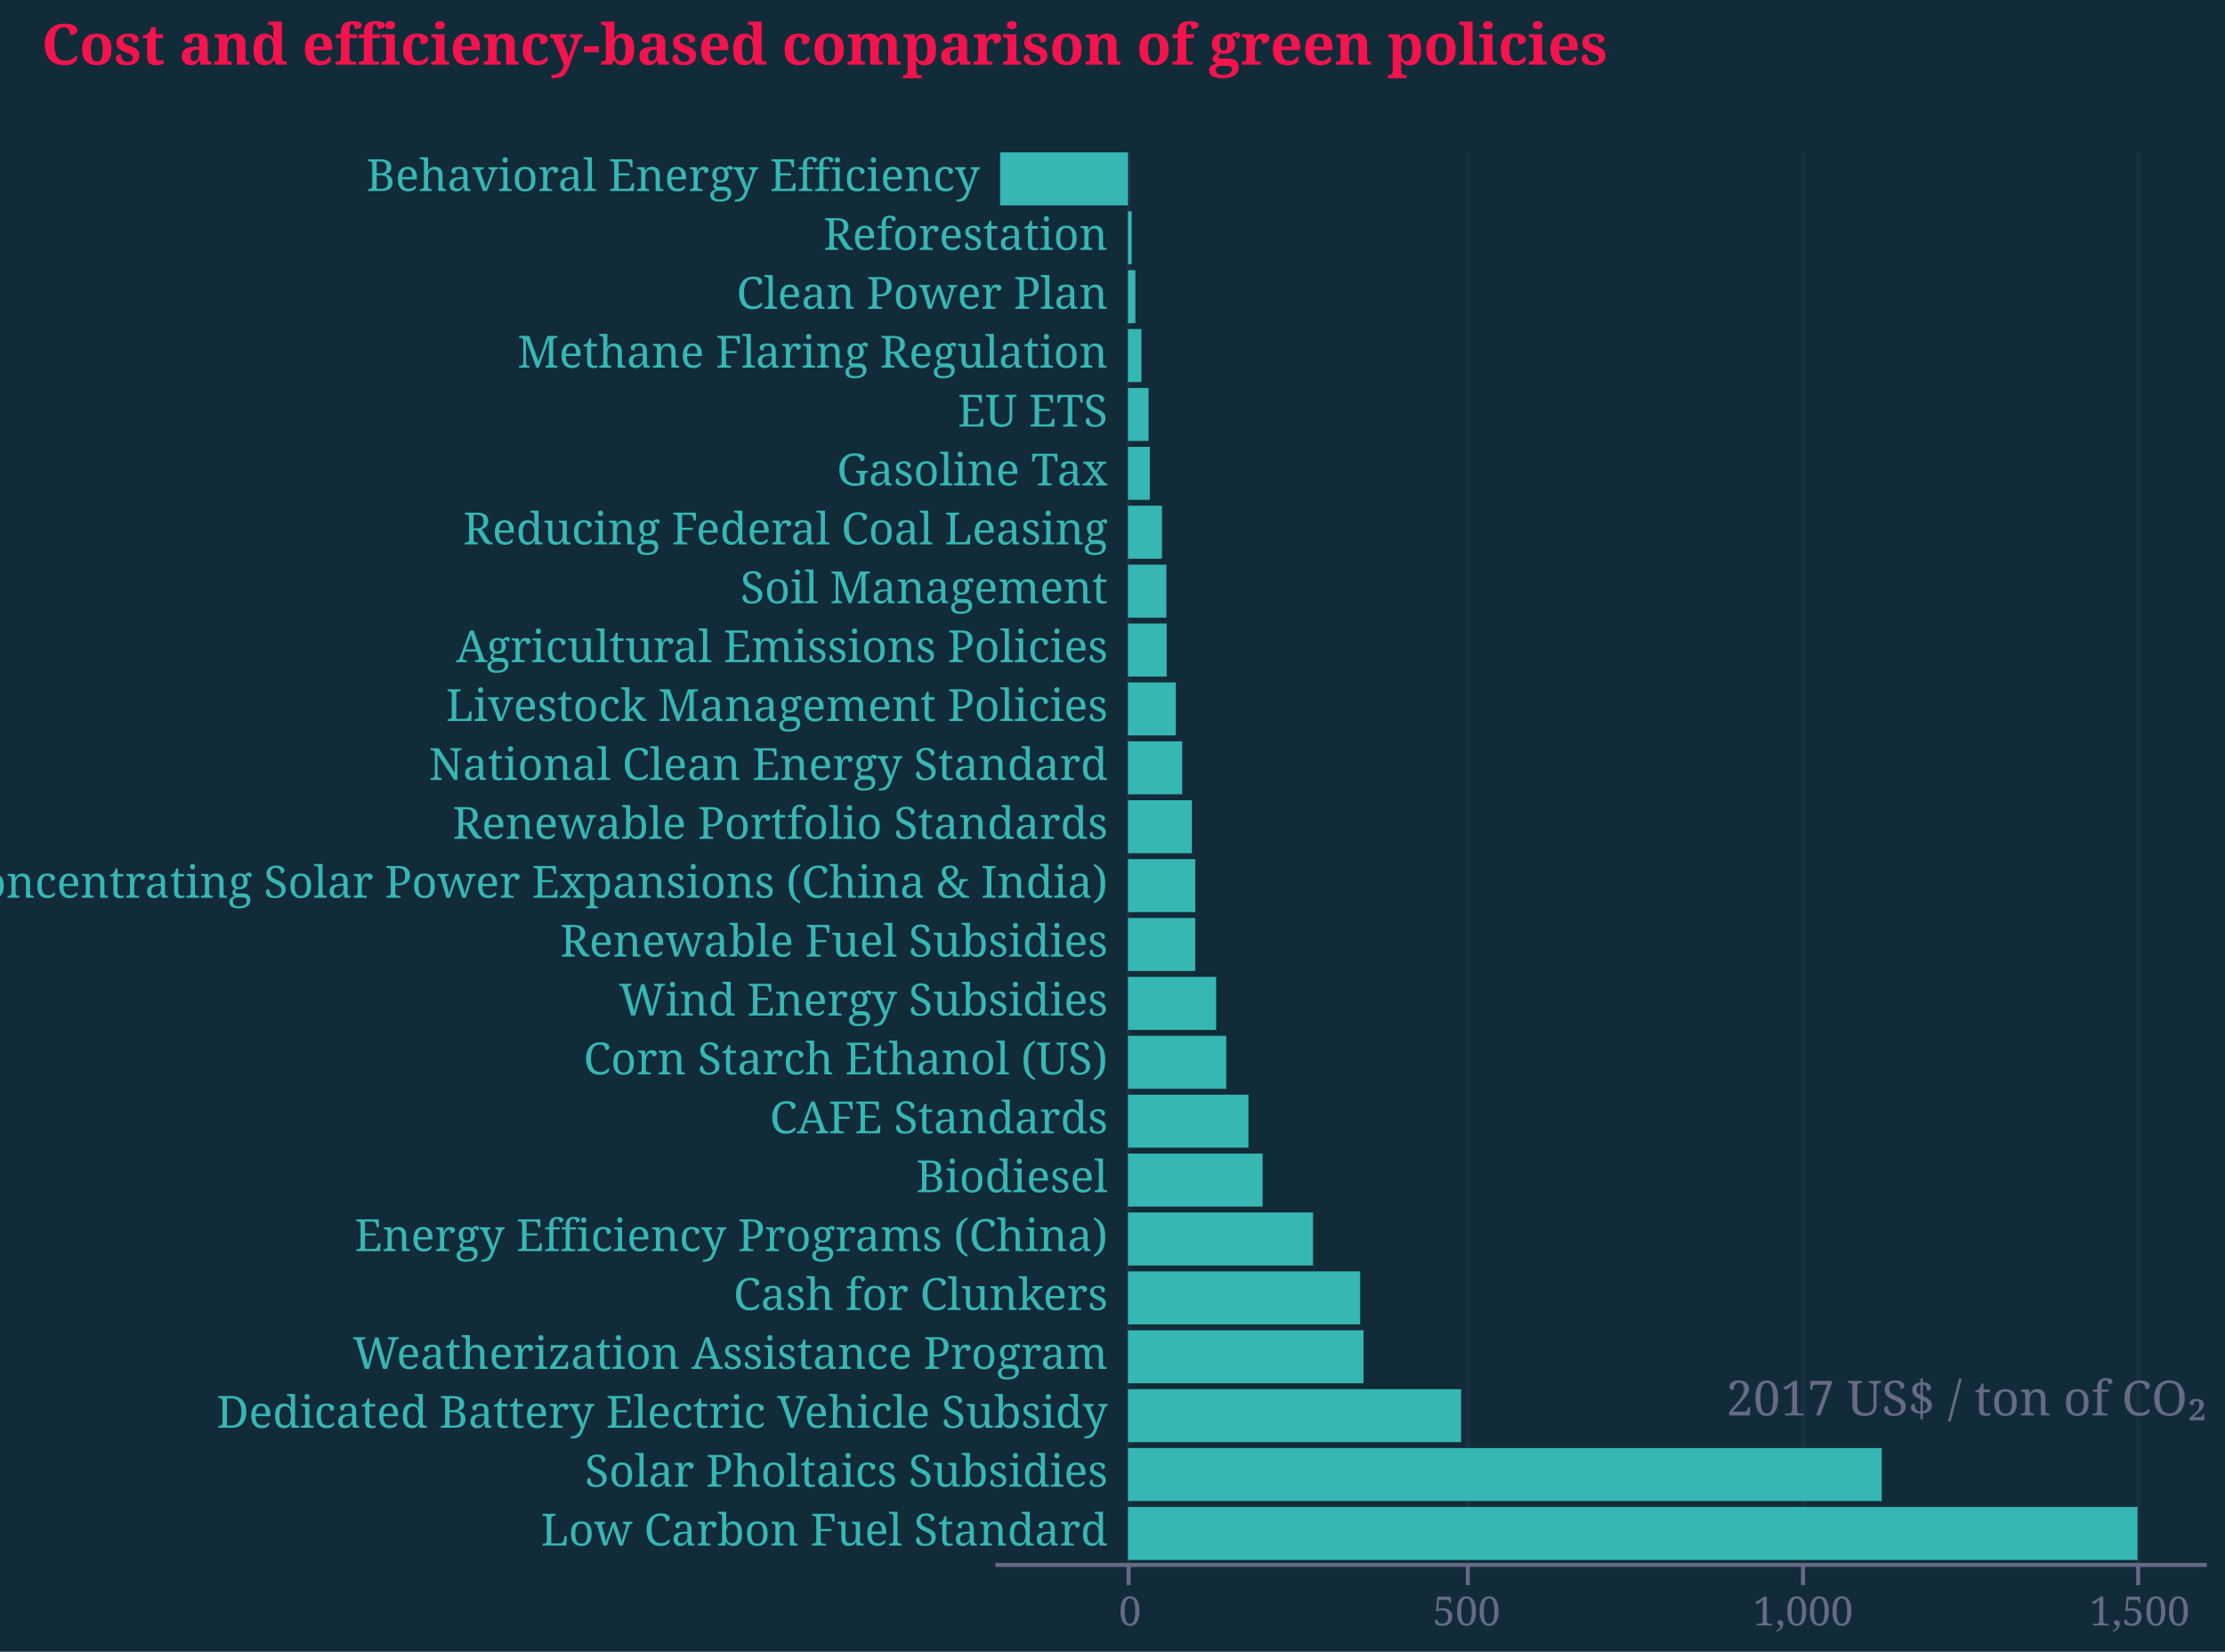
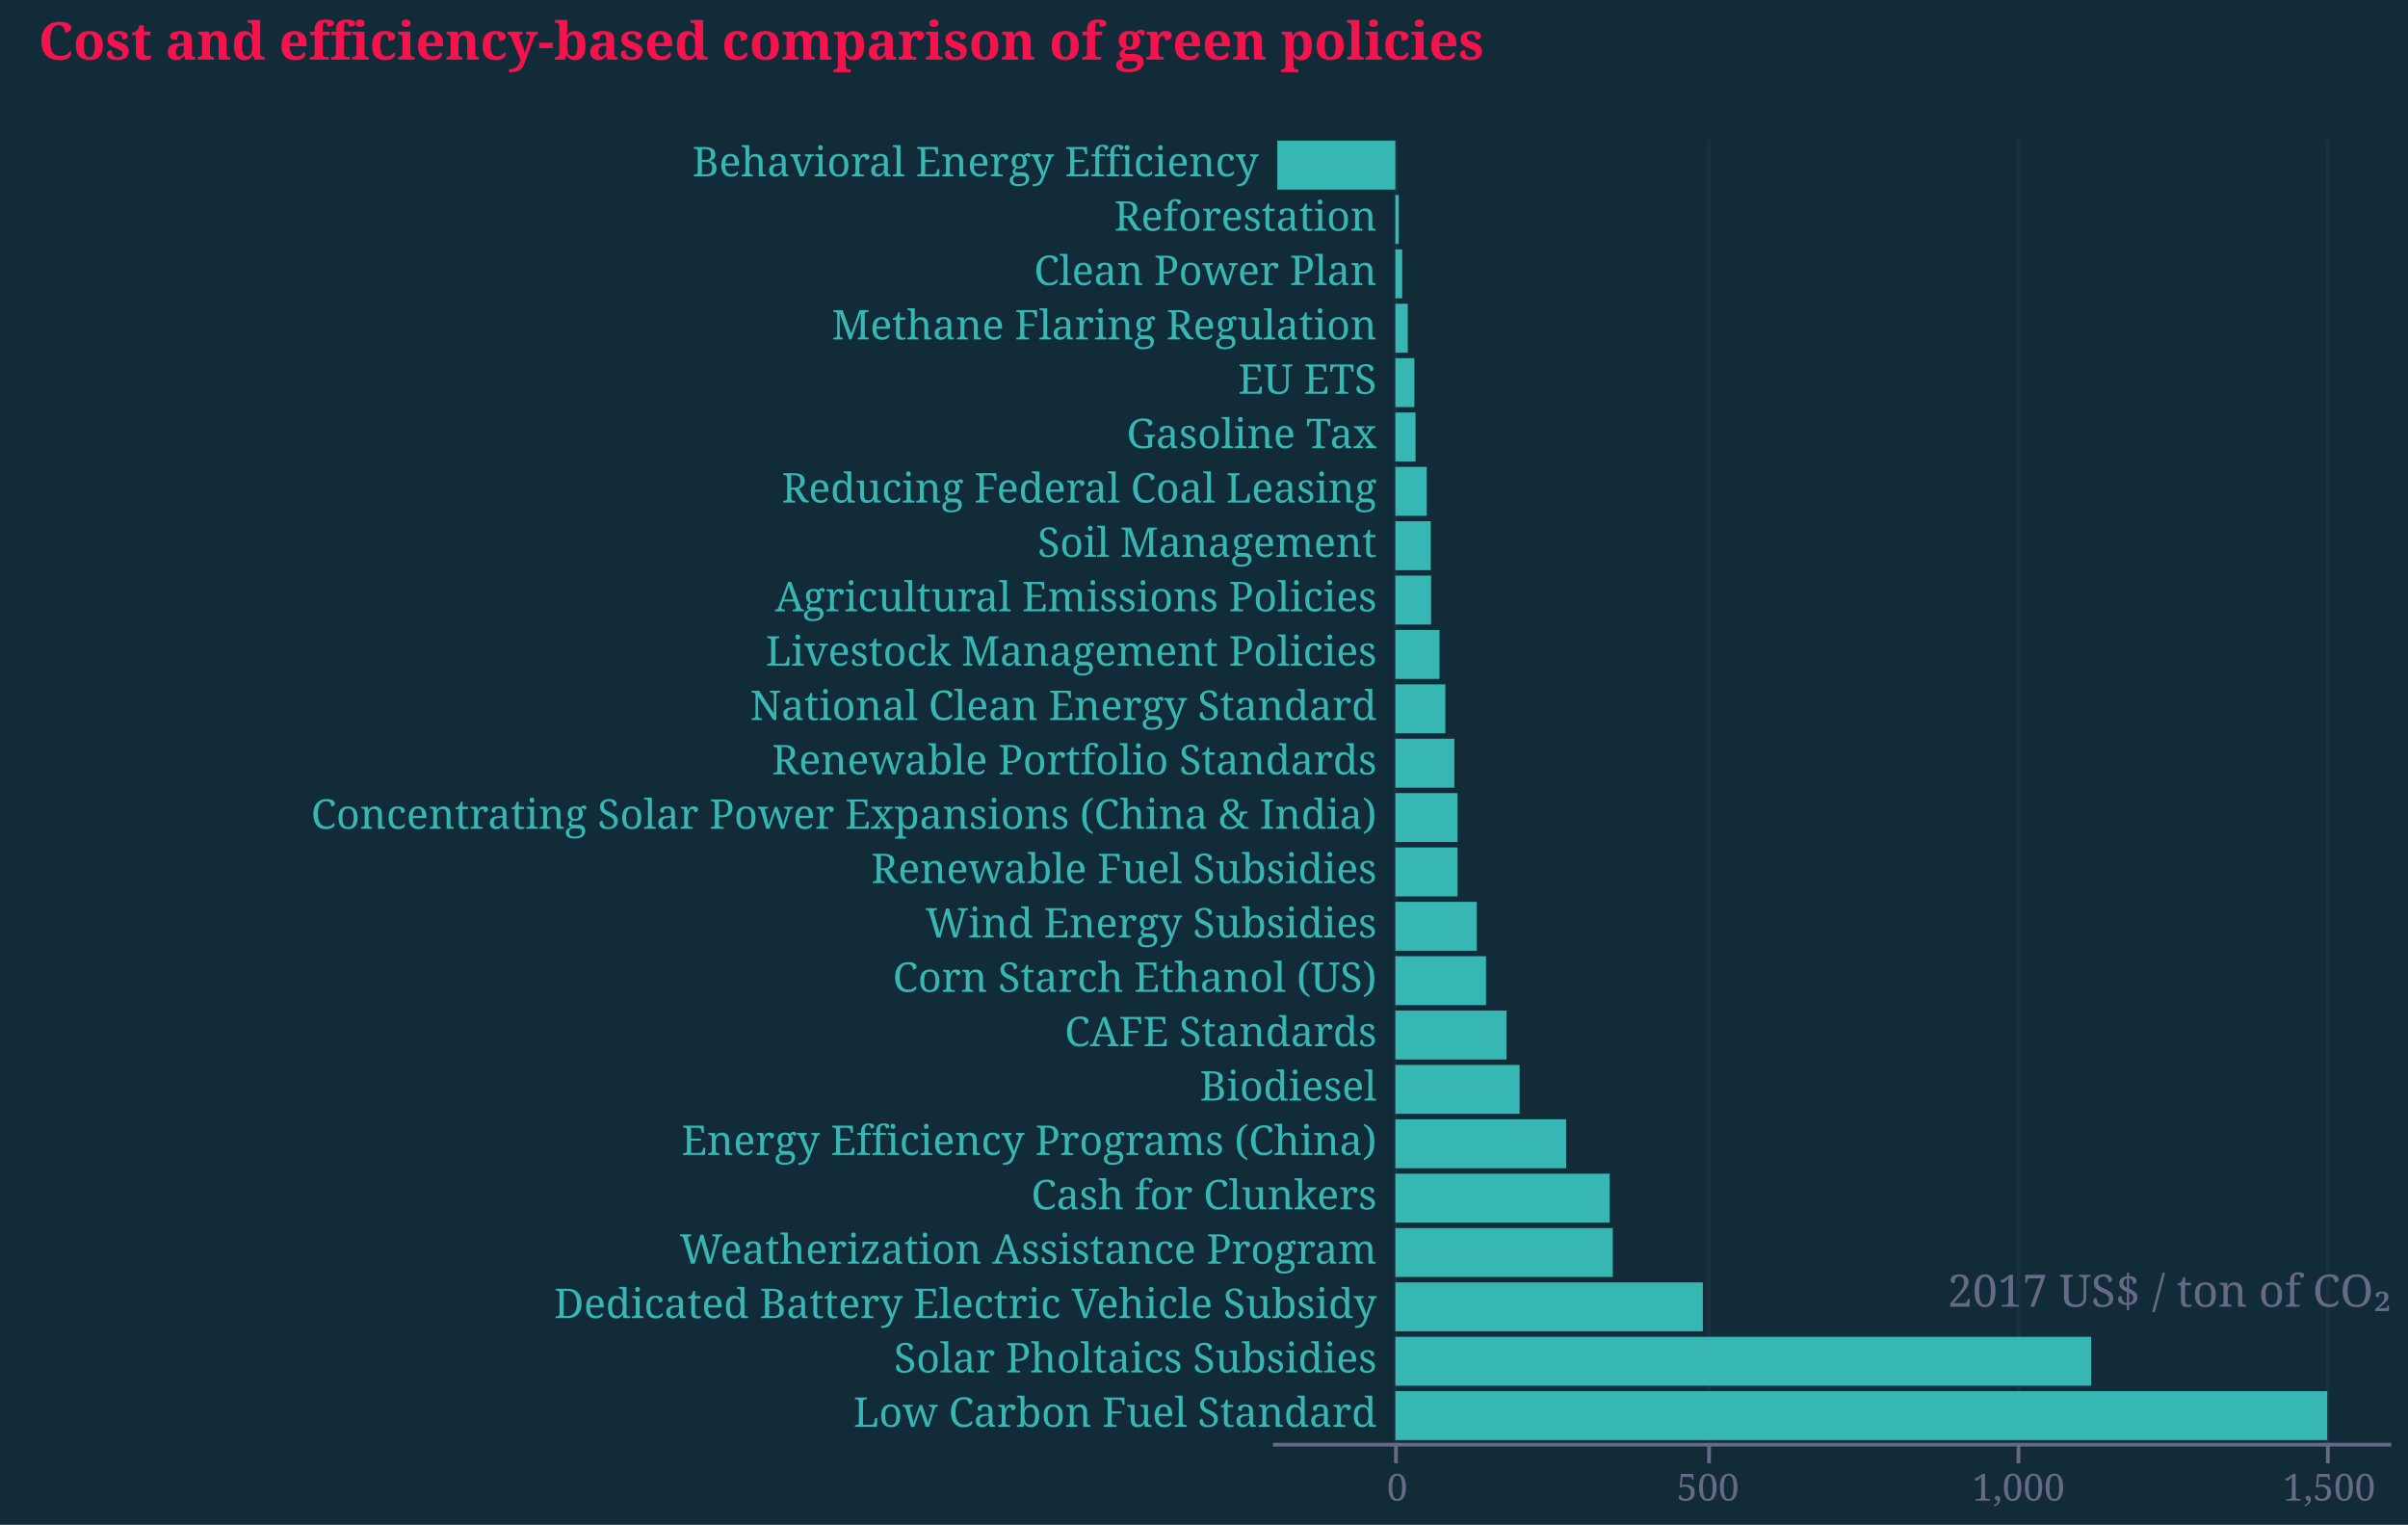
- <svg xmlns="http://www.w3.org/2000/svg" version="1.1" class="marks" width="551" height="409" viewBox="0 0 551 409">
-   <rect width="551" height="409" fill="#122B39" />
-   <g fill="none" stroke-miterlimit="10" transform="translate(246,37)">
+ <svg xmlns="http://www.w3.org/2000/svg" version="1.1" class="marks" width="646" height="409" viewBox="0 0 646 409">
+   <rect width="646" height="409" fill="#122B39" />
+   <g fill="none" stroke-miterlimit="10" transform="translate(341,37)">
    <g class="mark-group role-frame root" role="graphics-object" aria-roledescription="group mark container">
      <g transform="translate(0,0)">
        <path class="background" aria-hidden="true" d="M0,0h300v350h-300Z" />
        <g>
          <g class="mark-group role-axis" aria-hidden="true">
            <g transform="translate(0.5,350.5)">
              <path class="background" aria-hidden="true" d="M0,0h0v0h0Z" pointer-events="none" />
              <g>
                <g class="mark-rule role-axis-grid" pointer-events="none">
                  <line transform="translate(33,0)" x2="0" y2="-350" stroke="#676A86" stroke-opacity="0.1" stroke-width="1" opacity="1" />
                  <line transform="translate(117,0)" x2="0" y2="-350" stroke="#676A86" stroke-opacity="0.1" stroke-width="1" opacity="1" />
                  <line transform="translate(200,0)" x2="0" y2="-350" stroke="#676A86" stroke-opacity="0.1" stroke-width="1" opacity="1" />
                  <line transform="translate(283,0)" x2="0" y2="-350" stroke="#676A86" stroke-opacity="0.1" stroke-width="1" opacity="1" />
                </g>
              </g>
              <path class="foreground" aria-hidden="true" d="" pointer-events="none" display="none" />
            </g>
          </g>
          <g class="mark-group role-axis" role="graphics-symbol" aria-roledescription="axis" aria-label="X-axis titled '2017 US$ / ton of CO₂' for a linear scale with values from −200 to 1,600">
            <g transform="translate(0.5,350.5)">
              <path class="background" aria-hidden="true" d="M0,0h0v0h0Z" pointer-events="none" />
              <g>
                <g class="mark-rule role-axis-tick" pointer-events="none">
                  <line transform="translate(33,0)" x2="0" y2="5" stroke="#676A86" stroke-width="1" opacity="1" />
                  <line transform="translate(117,0)" x2="0" y2="5" stroke="#676A86" stroke-width="1" opacity="1" />
                  <line transform="translate(200,0)" x2="0" y2="5" stroke="#676A86" stroke-width="1" opacity="1" />
                  <line transform="translate(283,0)" x2="0" y2="5" stroke="#676A86" stroke-width="1" opacity="1" />
                </g>
                <g class="mark-text role-axis-label" pointer-events="none">
                  <text text-anchor="middle" transform="translate(33.33333,15)" font-family="Georgia" font-size="10px" fill="#676A86" opacity="1">0</text>
                  <text text-anchor="middle" transform="translate(116.6667,15)" font-family="Georgia" font-size="10px" fill="#676A86" opacity="1">500</text>
                  <text text-anchor="middle" transform="translate(200,15)" font-family="Georgia" font-size="10px" fill="#676A86" opacity="1">1,000</text>
                  <text text-anchor="middle" transform="translate(283.3333,15)" font-family="Georgia" font-size="10px" fill="#676A86" opacity="1">1,500</text>
                </g>
                <g class="mark-rule role-axis-domain" pointer-events="none">
                  <line transform="translate(0,0)" x2="300" y2="0" stroke="#676A86" stroke-width="1" opacity="1" />
                </g>
                <g class="mark-text role-axis-title" pointer-events="none">
                  <text text-anchor="end" transform="translate(300,-37)" font-family="Georgia" font-size="12px" font-weight="normal" fill="#676A86" opacity="1">2017 US$ / ton of CO₂</text>
                </g>
              </g>
              <path class="foreground" aria-hidden="true" d="" pointer-events="none" display="none" />
            </g>
          </g>
          <g class="mark-rect role-mark layer_0_marks" role="graphics-object" aria-roledescription="rect mark container">
            <path aria-label="Average: −190; Policy: Behavioral Energy Efficiency" role="graphics-symbol" aria-roledescription="bar" d="M1.667,0.729h31.667v13.125h-31.667Z" fill="#36B7B4" />
            <path aria-label="Average: 5.5; Policy: Reforestation" role="graphics-symbol" aria-roledescription="bar" d="M33.333,15.312h0.917v13.125h-0.917Z" fill="#36B7B4" />
            <path aria-label="Average: 11; Policy: Clean Power Plan" role="graphics-symbol" aria-roledescription="bar" d="M33.333,29.896h1.833v13.125h-1.833Z" fill="#36B7B4" />
            <path aria-label="Average: 20; Policy: Methane Flaring Regulation" role="graphics-symbol" aria-roledescription="bar" d="M33.333,44.479h3.333v13.125h-3.333Z" fill="#36B7B4" />
            <path aria-label="Average: 30.62; Policy: EU ETS" role="graphics-symbol" aria-roledescription="bar" d="M33.333,59.062h5.103v13.125h-5.103Z" fill="#36B7B4" />
            <path aria-label="Average: 32.5; Policy: Gasoline Tax" role="graphics-symbol" aria-roledescription="bar" d="M33.333,73.646h5.417v13.125h-5.417Z" fill="#36B7B4" />
            <path aria-label="Average: 50.5; Policy: Reducing Federal Coal Leasing" role="graphics-symbol" aria-roledescription="bar" d="M33.333,88.229h8.417v13.125h-8.417Z" fill="#36B7B4" />
            <path aria-label="Average: 57; Policy: Soil Management" role="graphics-symbol" aria-roledescription="bar" d="M33.333,102.812h9.5v13.125h-9.5Z" fill="#36B7B4" />
            <path aria-label="Average: 57.5; Policy: Agricultural Emissions Policies" role="graphics-symbol" aria-roledescription="bar" d="M33.333,117.396h9.583v13.125h-9.583Z" fill="#36B7B4" />
            <path aria-label="Average: 71; Policy: Livestock Management Policies" role="graphics-symbol" aria-roledescription="bar" d="M33.333,131.979h11.833v13.125h-11.833Z" fill="#36B7B4" />
            <path aria-label="Average: 80.5; Policy: National Clean Energy Standard" role="graphics-symbol" aria-roledescription="bar" d="M33.333,146.562h13.417v13.125h-13.417Z" fill="#36B7B4" />
            <path aria-label="Average: 95; Policy: Renewable Portfolio Standards" role="graphics-symbol" aria-roledescription="bar" d="M33.333,161.146h15.833v13.125h-15.833Z" fill="#36B7B4" />
            <path aria-label="Average: 100; Policy: Concentrating Solar Power Expansions (China &amp; India)" role="graphics-symbol" aria-roledescription="bar" d="M33.333,175.729h16.667v13.125h-16.667Z" fill="#36B7B4" />
            <path aria-label="Average: 100; Policy: Renewable Fuel Subsidies" role="graphics-symbol" aria-roledescription="bar" d="M33.333,190.312h16.667v13.125h-16.667Z" fill="#36B7B4" />
            <path aria-label="Average: 131; Policy: Wind Energy Subsidies" role="graphics-symbol" aria-roledescription="bar" d="M33.333,204.896h21.833v13.125h-21.833Z" fill="#36B7B4" />
            <path aria-label="Average: 146; Policy: Corn Starch Ethanol (US)" role="graphics-symbol" aria-roledescription="bar" d="M33.333,219.479h24.333v13.125h-24.333Z" fill="#36B7B4" />
            <path aria-label="Average: 179; Policy: CAFE Standards" role="graphics-symbol" aria-roledescription="bar" d="M33.333,234.062h29.833v13.125h-29.833Z" fill="#36B7B4" />
            <path aria-label="Average: 200; Policy: Biodiesel" role="graphics-symbol" aria-roledescription="bar" d="M33.333,248.646h33.333v13.125h-33.333Z" fill="#36B7B4" />
            <path aria-label="Average: 275; Policy: Energy Efficiency Programs (China)" role="graphics-symbol" aria-roledescription="bar" d="M33.333,263.229h45.833v13.125h-45.833Z" fill="#36B7B4" />
            <path aria-label="Average: 345; Policy: Cash for Clunkers" role="graphics-symbol" aria-roledescription="bar" d="M33.333,277.812h57.5v13.125h-57.5Z" fill="#36B7B4" />
            <path aria-label="Average: 350; Policy: Weatherization Assistance Program" role="graphics-symbol" aria-roledescription="bar" d="M33.333,292.396h58.333v13.125h-58.333Z" fill="#36B7B4" />
            <path aria-label="Average: 495; Policy: Dedicated Battery Electric Vehicle Subsidy" role="graphics-symbol" aria-roledescription="bar" d="M33.333,306.979h82.5v13.125h-82.5Z" fill="#36B7B4" />
            <path aria-label="Average: 1120; Policy: Solar Pholtaics Subsidies" role="graphics-symbol" aria-roledescription="bar" d="M33.333,321.562h186.667v13.125h-186.667Z" fill="#36B7B4" />
            <path aria-label="Average: 1500; Policy: Low Carbon Fuel Standard" role="graphics-symbol" aria-roledescription="bar" d="M33.333,336.146h250v13.125h-250Z" fill="#36B7B4" />
          </g>
          <g class="mark-text role-mark layer_1_marks" role="graphics-object" aria-roledescription="text mark container">
            <text aria-label="Policy: Behavioral Energy Efficiency; x: −190" role="graphics-symbol" aria-roledescription="text mark" text-anchor="end" transform="translate(-3.333333,10.29167)" font-family="Georgia" font-size="11px" fill="#36B7B4">Behavioral Energy Efficiency</text>
            <text aria-label="Policy: Reforestation; x: 0" role="graphics-symbol" aria-roledescription="text mark" text-anchor="end" transform="translate(28.33333,24.875)" font-family="Georgia" font-size="11px" fill="#36B7B4">Reforestation</text>
            <text aria-label="Policy: Clean Power Plan; x: 0" role="graphics-symbol" aria-roledescription="text mark" text-anchor="end" transform="translate(28.33333,39.45833)" font-family="Georgia" font-size="11px" fill="#36B7B4">Clean Power Plan</text>
            <text aria-label="Policy: Methane Flaring Regulation; x: 0" role="graphics-symbol" aria-roledescription="text mark" text-anchor="end" transform="translate(28.33333,54.04167)" font-family="Georgia" font-size="11px" fill="#36B7B4">Methane Flaring Regulation</text>
            <text aria-label="Policy: EU ETS; x: 0" role="graphics-symbol" aria-roledescription="text mark" text-anchor="end" transform="translate(28.33333,68.625)" font-family="Georgia" font-size="11px" fill="#36B7B4">EU ETS</text>
            <text aria-label="Policy: Gasoline Tax; x: 0" role="graphics-symbol" aria-roledescription="text mark" text-anchor="end" transform="translate(28.33333,83.20833)" font-family="Georgia" font-size="11px" fill="#36B7B4">Gasoline Tax</text>
            <text aria-label="Policy: Reducing Federal Coal Leasing; x: 0" role="graphics-symbol" aria-roledescription="text mark" text-anchor="end" transform="translate(28.33333,97.79167)" font-family="Georgia" font-size="11px" fill="#36B7B4">Reducing Federal Coal Leasing</text>
            <text aria-label="Policy: Soil Management; x: 0" role="graphics-symbol" aria-roledescription="text mark" text-anchor="end" transform="translate(28.33333,112.375)" font-family="Georgia" font-size="11px" fill="#36B7B4">Soil Management</text>
            <text aria-label="Policy: Agricultural Emissions Policies; x: 0" role="graphics-symbol" aria-roledescription="text mark" text-anchor="end" transform="translate(28.33333,126.9583)" font-family="Georgia" font-size="11px" fill="#36B7B4">Agricultural Emissions Policies</text>
            <text aria-label="Policy: Livestock Management Policies; x: 0" role="graphics-symbol" aria-roledescription="text mark" text-anchor="end" transform="translate(28.33333,141.5417)" font-family="Georgia" font-size="11px" fill="#36B7B4">Livestock Management Policies</text>
            <text aria-label="Policy: National Clean Energy Standard; x: 0" role="graphics-symbol" aria-roledescription="text mark" text-anchor="end" transform="translate(28.33333,156.125)" font-family="Georgia" font-size="11px" fill="#36B7B4">National Clean Energy Standard</text>
            <text aria-label="Policy: Renewable Portfolio Standards; x: 0" role="graphics-symbol" aria-roledescription="text mark" text-anchor="end" transform="translate(28.33333,170.7083)" font-family="Georgia" font-size="11px" fill="#36B7B4">Renewable Portfolio Standards</text>
            <text aria-label="Policy: Concentrating Solar Power Expansions (China &amp; India); x: 0" role="graphics-symbol" aria-roledescription="text mark" text-anchor="end" transform="translate(28.33333,185.2917)" font-family="Georgia" font-size="11px" fill="#36B7B4">Concentrating Solar Power Expansions (China &amp; India)</text>
            <text aria-label="Policy: Renewable Fuel Subsidies; x: 0" role="graphics-symbol" aria-roledescription="text mark" text-anchor="end" transform="translate(28.33333,199.875)" font-family="Georgia" font-size="11px" fill="#36B7B4">Renewable Fuel Subsidies</text>
            <text aria-label="Policy: Wind Energy Subsidies; x: 0" role="graphics-symbol" aria-roledescription="text mark" text-anchor="end" transform="translate(28.33333,214.4583)" font-family="Georgia" font-size="11px" fill="#36B7B4">Wind Energy Subsidies</text>
            <text aria-label="Policy: Corn Starch Ethanol (US); x: 0" role="graphics-symbol" aria-roledescription="text mark" text-anchor="end" transform="translate(28.33333,229.0417)" font-family="Georgia" font-size="11px" fill="#36B7B4">Corn Starch Ethanol (US)</text>
            <text aria-label="Policy: CAFE Standards; x: 0" role="graphics-symbol" aria-roledescription="text mark" text-anchor="end" transform="translate(28.33333,243.625)" font-family="Georgia" font-size="11px" fill="#36B7B4">CAFE Standards</text>
            <text aria-label="Policy: Biodiesel; x: 0" role="graphics-symbol" aria-roledescription="text mark" text-anchor="end" transform="translate(28.33333,258.2083)" font-family="Georgia" font-size="11px" fill="#36B7B4">Biodiesel</text>
            <text aria-label="Policy: Energy Efficiency Programs (China); x: 0" role="graphics-symbol" aria-roledescription="text mark" text-anchor="end" transform="translate(28.33333,272.7917)" font-family="Georgia" font-size="11px" fill="#36B7B4">Energy Efficiency Programs (China)</text>
            <text aria-label="Policy: Cash for Clunkers; x: 0" role="graphics-symbol" aria-roledescription="text mark" text-anchor="end" transform="translate(28.33333,287.375)" font-family="Georgia" font-size="11px" fill="#36B7B4">Cash for Clunkers</text>
            <text aria-label="Policy: Weatherization Assistance Program; x: 0" role="graphics-symbol" aria-roledescription="text mark" text-anchor="end" transform="translate(28.33333,301.9583)" font-family="Georgia" font-size="11px" fill="#36B7B4">Weatherization Assistance Program</text>
            <text aria-label="Policy: Dedicated Battery Electric Vehicle Subsidy; x: 0" role="graphics-symbol" aria-roledescription="text mark" text-anchor="end" transform="translate(28.33333,316.5417)" font-family="Georgia" font-size="11px" fill="#36B7B4">Dedicated Battery Electric Vehicle Subsidy</text>
            <text aria-label="Policy: Solar Pholtaics Subsidies; x: 0" role="graphics-symbol" aria-roledescription="text mark" text-anchor="end" transform="translate(28.33333,331.125)" font-family="Georgia" font-size="11px" fill="#36B7B4">Solar Pholtaics Subsidies</text>
            <text aria-label="Policy: Low Carbon Fuel Standard; x: 0" role="graphics-symbol" aria-roledescription="text mark" text-anchor="end" transform="translate(28.33333,345.7083)" font-family="Georgia" font-size="11px" fill="#36B7B4">Low Carbon Fuel Standard</text>
          </g>
          <g class="mark-group role-title">
-             <g transform="translate(-240.6667,-32)">
+             <g transform="translate(-335.6667,-32)">
              <path class="background" aria-hidden="true" d="M0,0h0v0h0Z" pointer-events="none" />
              <g>
                <g class="mark-text role-title-text" role="graphics-symbol" aria-roledescription="title" aria-label="Title text 'Cost and efficiency-based comparison of green policies'" pointer-events="none">
                  <text text-anchor="start" transform="translate(5,11)" font-family="Georgia" font-size="14px" font-weight="bold" fill="#F4134D" opacity="1">Cost and efficiency-based comparison of green policies</text>
                </g>
                <g class="mark-text role-title-subtitle" role="graphics-symbol" aria-roledescription="subtitle" aria-label="Subtitle text ''" pointer-events="none">
                  <text text-anchor="start" transform="translate(5,26)" font-family="Georgia" font-size="12px" font-style="italic" fill="#F4134D" opacity="1" />
                </g>
              </g>
              <path class="foreground" aria-hidden="true" d="" pointer-events="none" display="none" />
            </g>
          </g>
        </g>
        <path class="foreground" aria-hidden="true" d="" display="none" />
      </g>
    </g>
  </g>
</svg>
